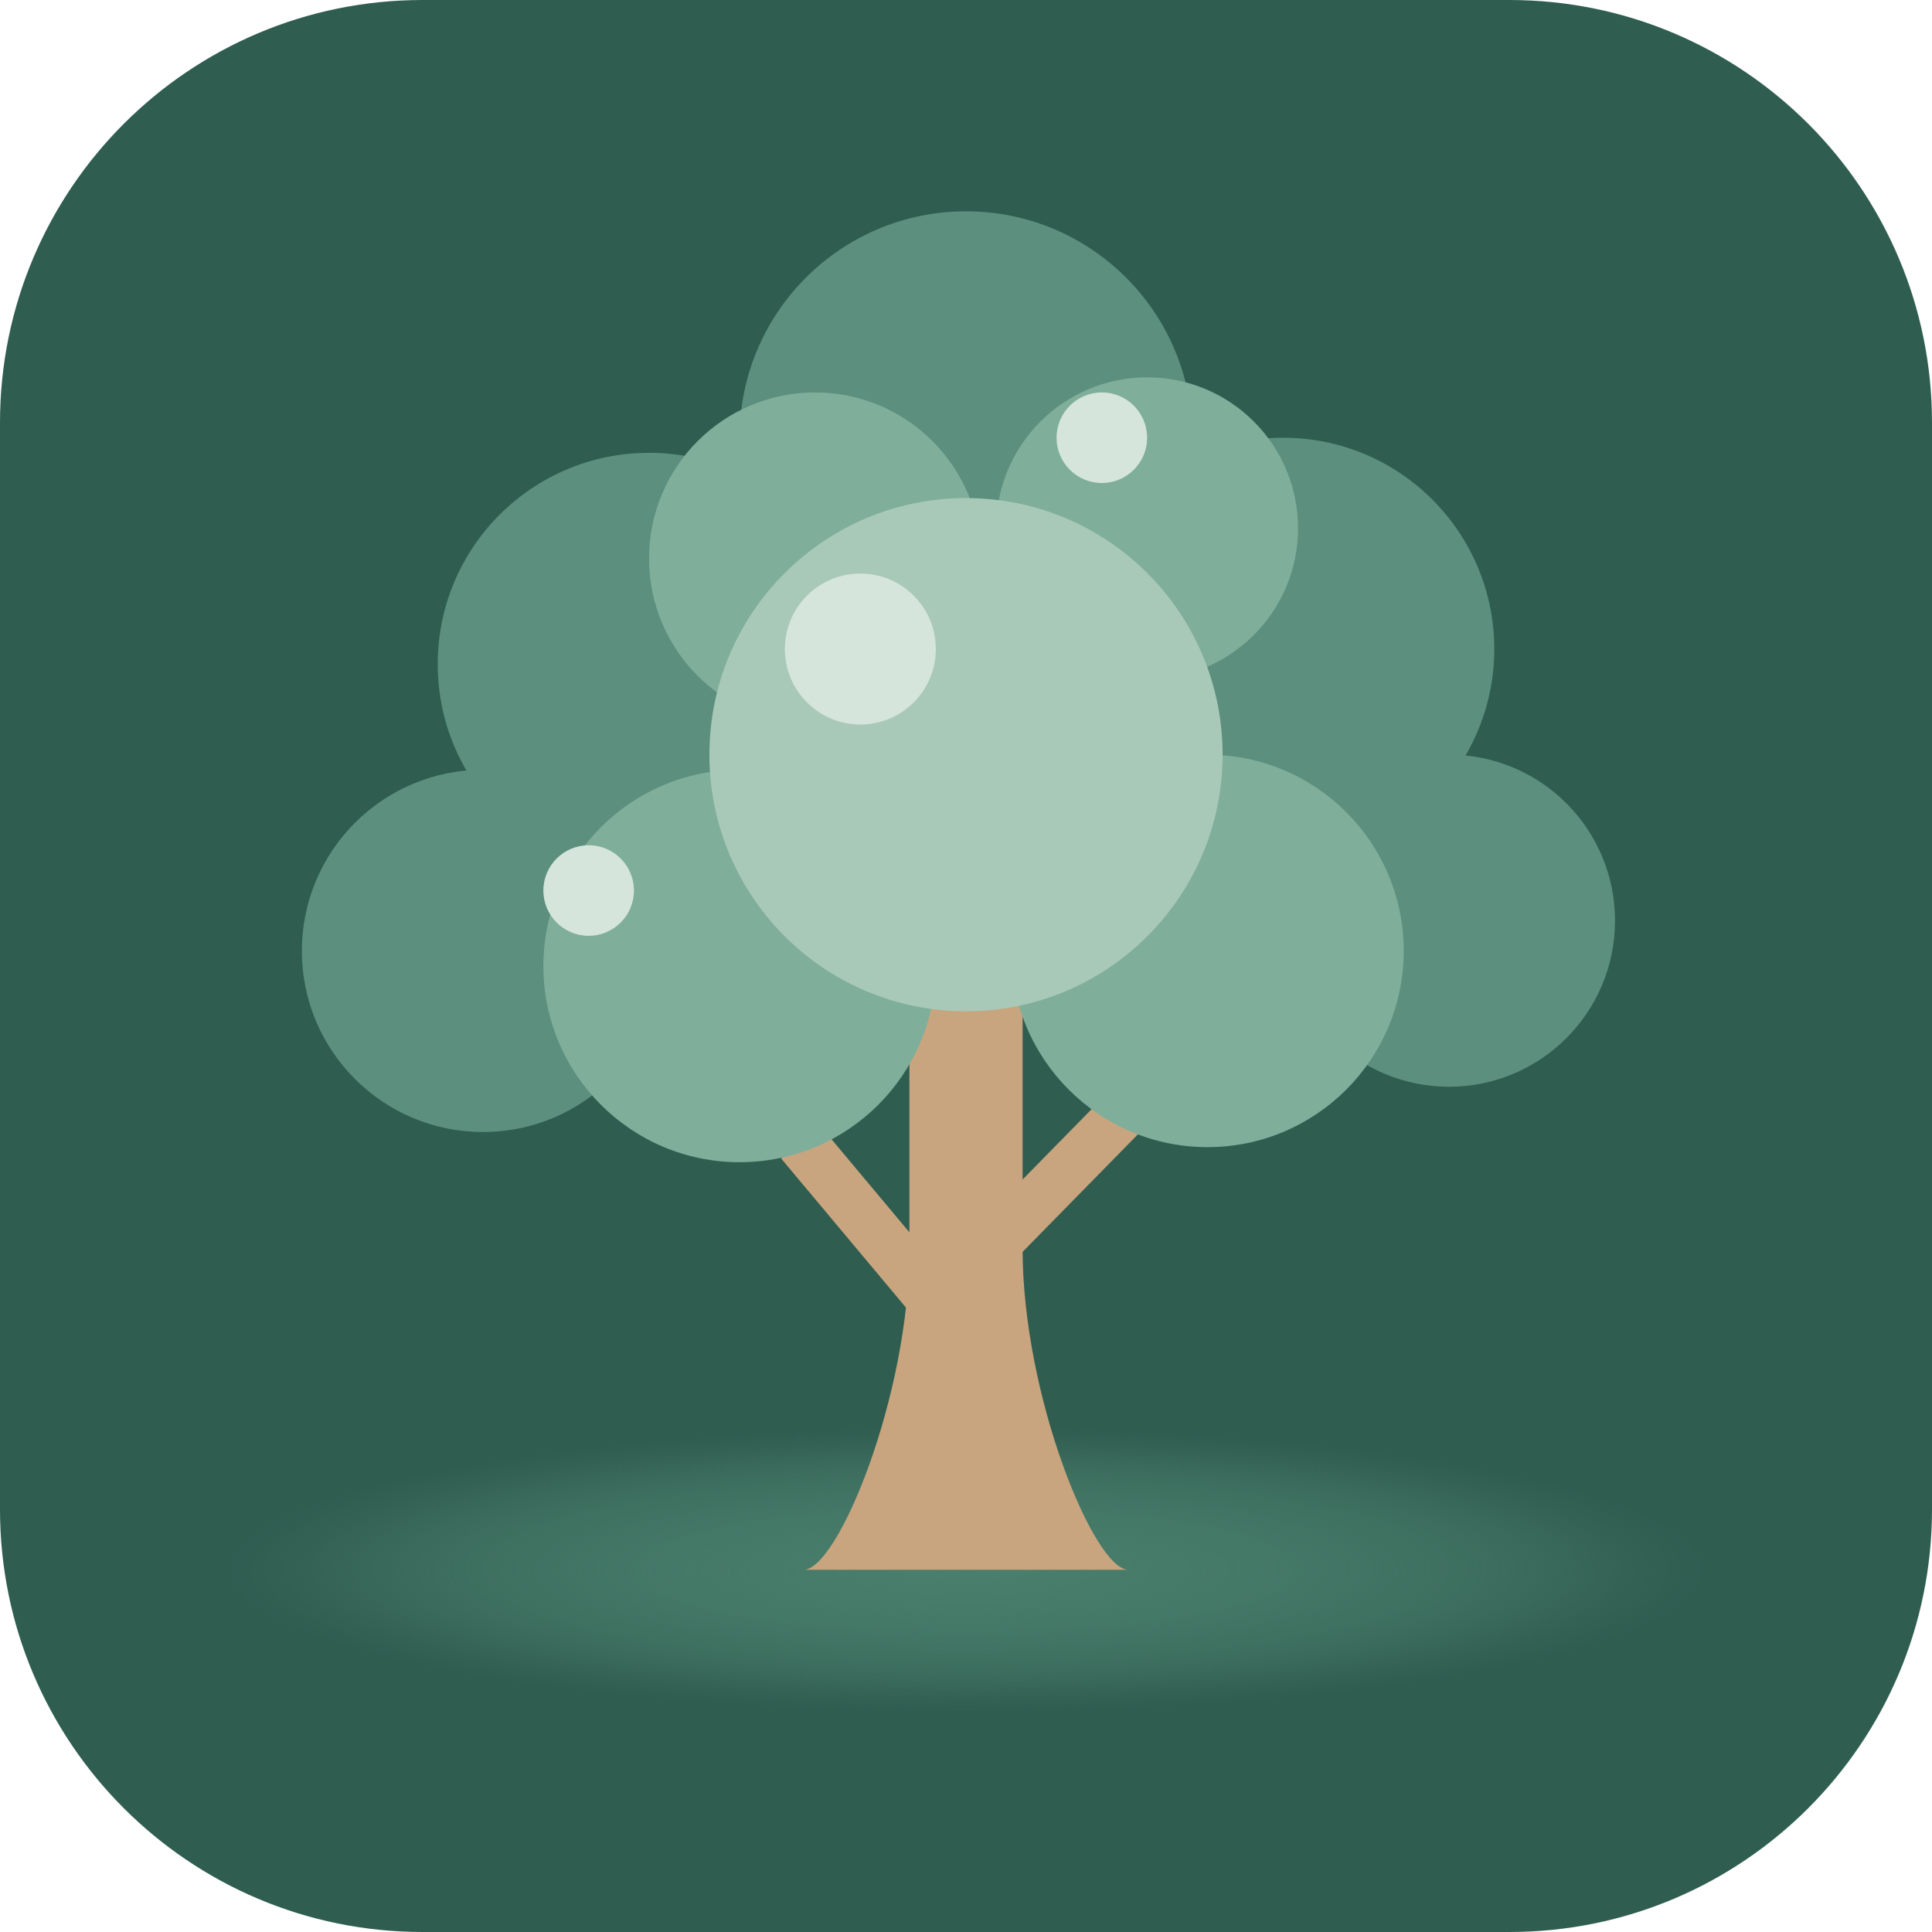
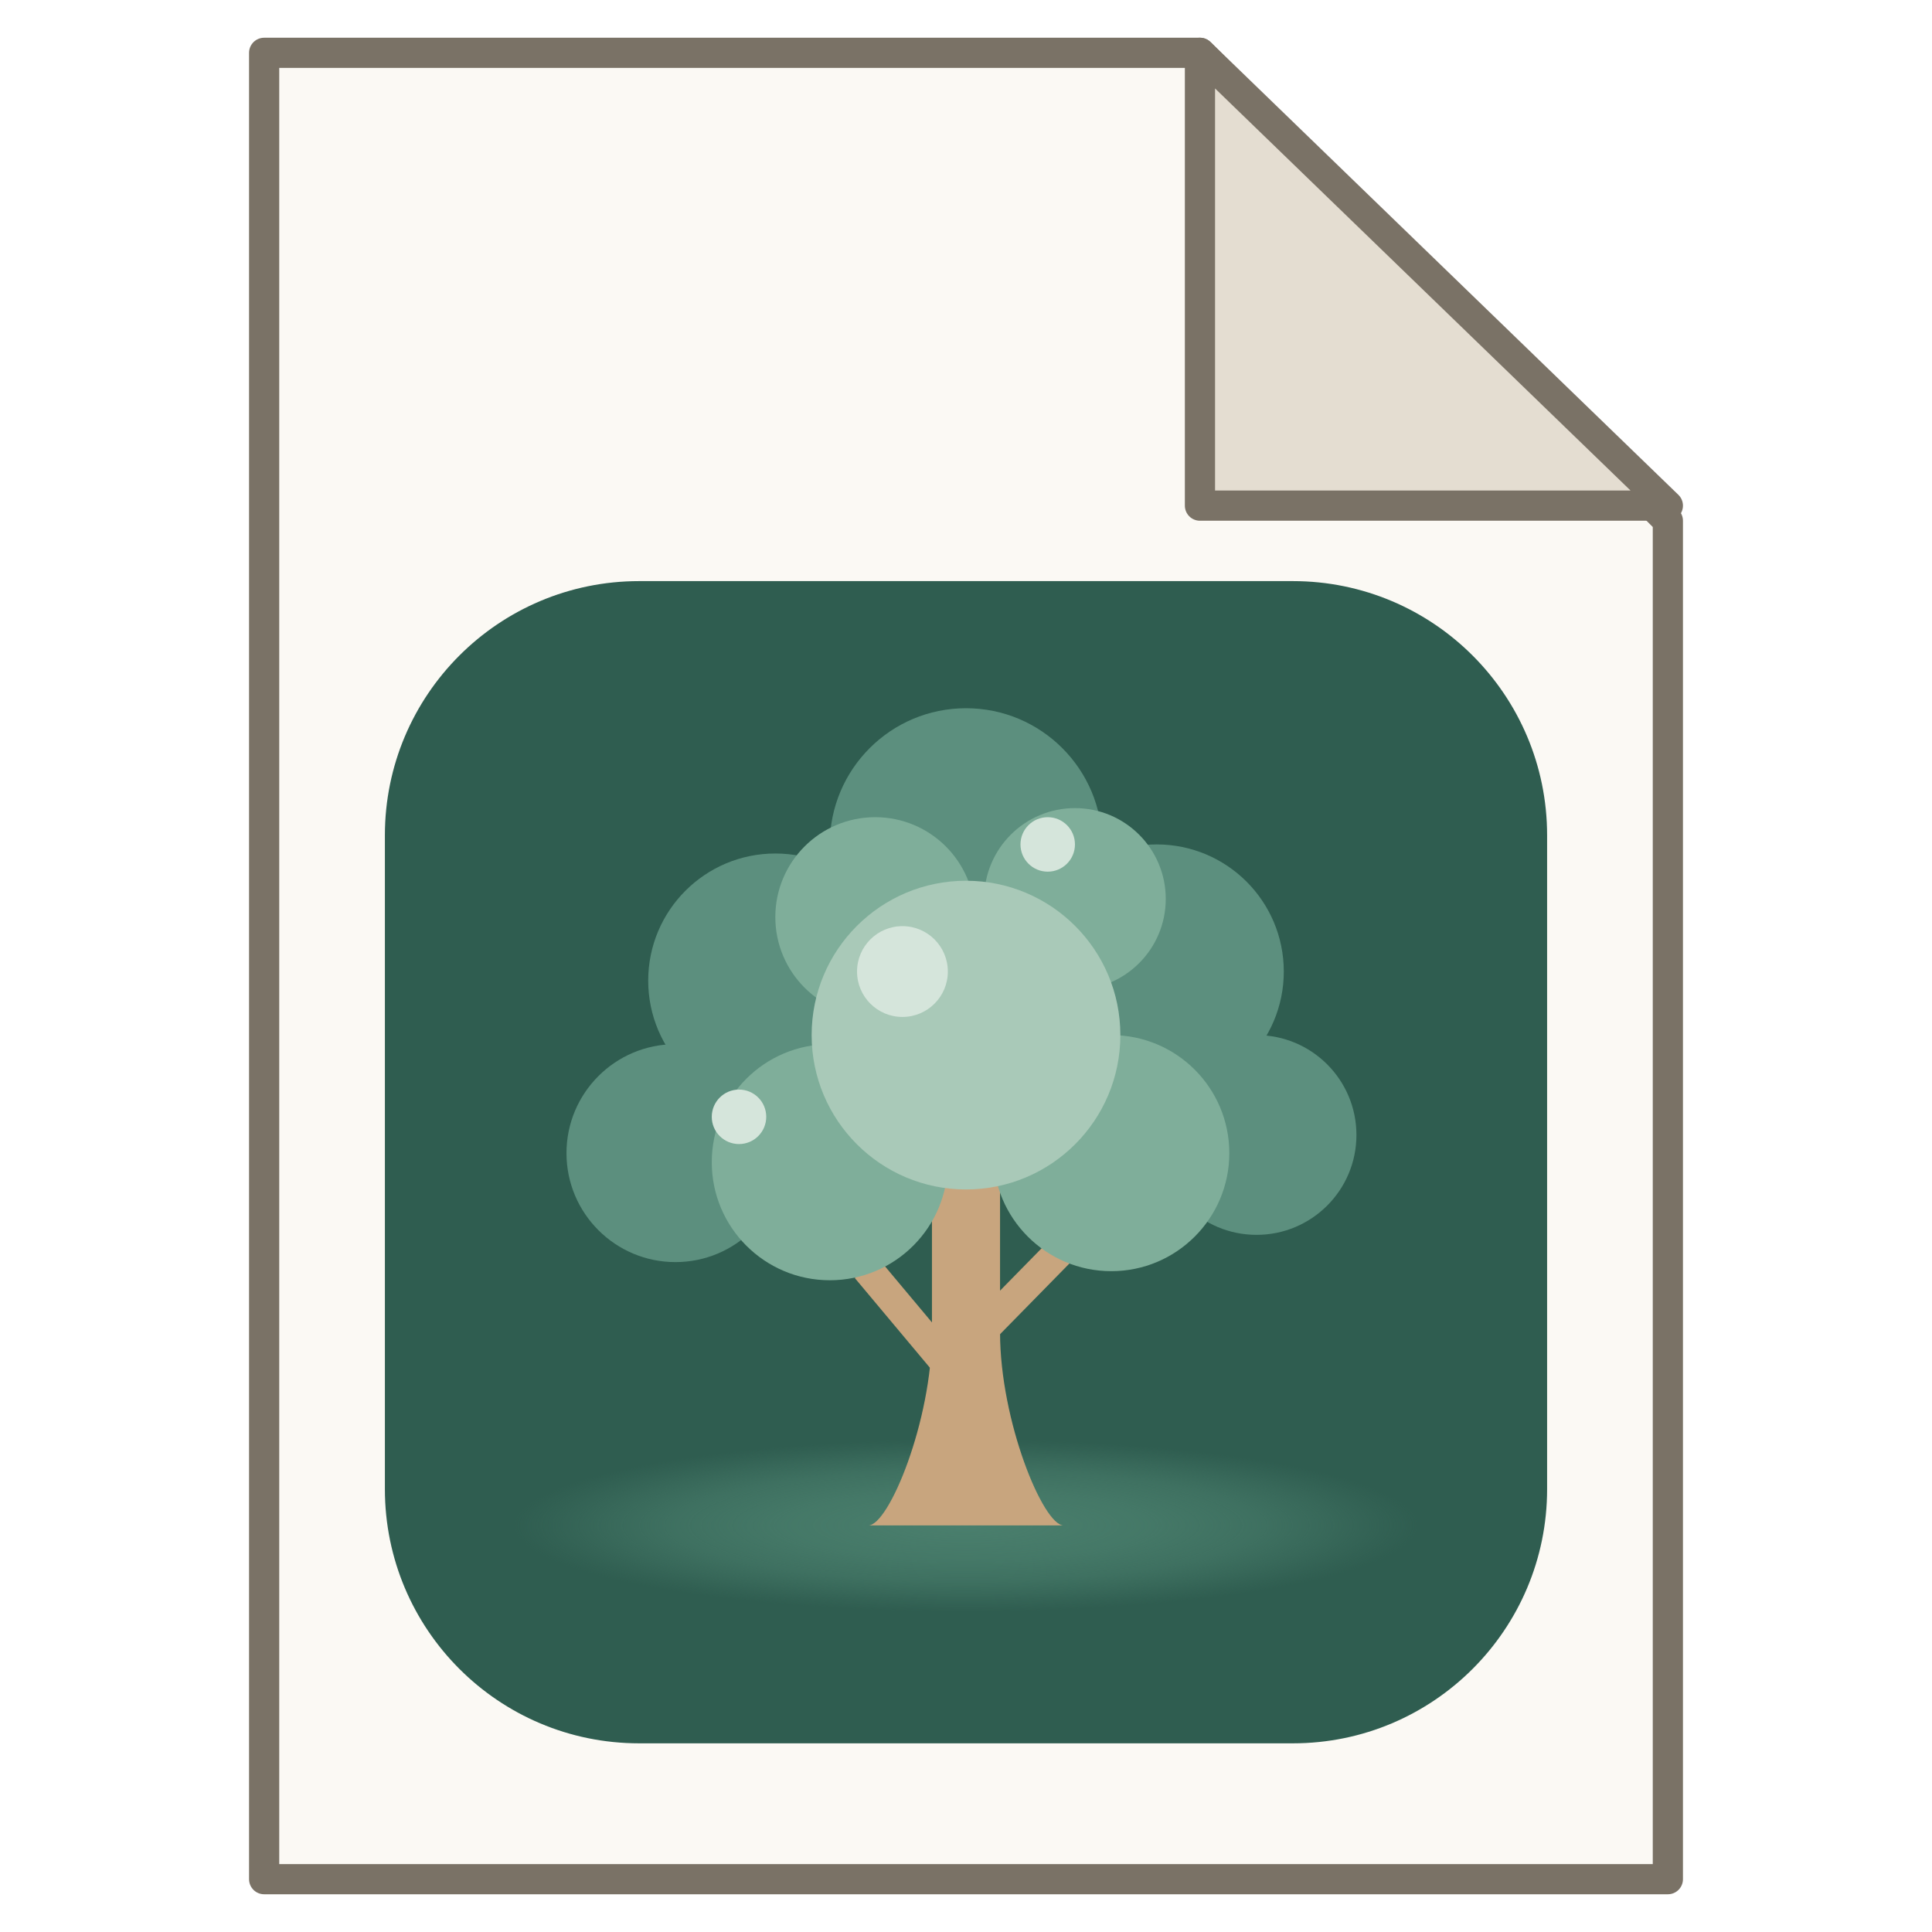
- <svg xmlns="http://www.w3.org/2000/svg" viewBox="0 0 1024 1024" width="1024" height="1024">
-   <defs>
-     <radialGradient id="ground">
-       <stop offset="0" stop-color="#4A7F6D" stop-opacity="1" />
-       <stop offset="0.4" stop-color="#4A7F6D" stop-opacity="0.8" />
-       <stop offset="0.65" stop-color="#4A7F6D" stop-opacity="0.57" />
-       <stop offset="0.8" stop-color="#4A7F6D" stop-opacity="0.33" />
-       <stop offset="0.92" stop-color="#4A7F6D" stop-opacity="0.12" />
-       <stop offset="1" stop-color="#4A7F6D" stop-opacity="0" />
-     </radialGradient>
-   </defs>
-   <rect width="1024" height="1024" rx="224" fill="#2F5D50" />
-   <ellipse cx="512" cy="832" rx="400" ry="76" fill="url(#ground)" />
-   <g fill="#C8A57E">
-     <path d="M482 440 L542 440 L542 662 C542 740 580 832 598 832 L426 832 C444 832 482 740 482 662 Z" />
-     <path d="M507 683 L435 597 L414 614 L486 700 Z" />
-     <path d="M517 689 L621 583 L602 564 L498 670 Z" />
-   </g>
-   <g fill="#5C8F7E">
-     <circle cx="512" cy="232" r="120" />
-     <circle cx="344" cy="352" r="112" />
-     <circle cx="680" cy="344" r="112" />
-     <circle cx="256" cy="504" r="96" />
-     <circle cx="768" cy="488" r="88" />
-   </g>
-   <g fill="#7FAE9A">
-     <circle cx="432" cy="296" r="88" />
-     <circle cx="608" cy="280" r="80" />
-     <circle cx="392" cy="512" r="104" />
-     <circle cx="640" cy="504" r="104" />
-   </g>
-   <g fill="#A9C9B8">
-     <circle cx="512" cy="400" r="136" />
-   </g>
-   <g fill="#D5E5DB">
-     <circle cx="456" cy="344" r="40" />
-     <circle cx="584" cy="232" r="24" />
-     <circle cx="312" cy="472" r="24" />
-   </g>
+ <svg xmlns="http://www.w3.org/2000/svg" viewBox="0 0 256 256" width="256" height="256">
+   <path d="M35.0 7.0 H159 L221.0 69 V249.0 H35.0 Z" fill="#FBF9F4" stroke="#7A7266" stroke-width="4" stroke-linejoin="round" />
+   <path d="M159 7.0 V67.0 H221.0 Z" fill="#E4DDD1" stroke="#7A7266" stroke-width="4" stroke-linejoin="round" />
+   <svg x="51" y="77" width="154" height="154" viewBox="0 0 1024 1024">
+     <defs>
+       <radialGradient id="ground">
+         <stop offset="0" stop-color="#4A7F6D" stop-opacity="1" />
+         <stop offset="0.4" stop-color="#4A7F6D" stop-opacity="0.8" />
+         <stop offset="0.65" stop-color="#4A7F6D" stop-opacity="0.57" />
+         <stop offset="0.8" stop-color="#4A7F6D" stop-opacity="0.33" />
+         <stop offset="0.92" stop-color="#4A7F6D" stop-opacity="0.12" />
+         <stop offset="1" stop-color="#4A7F6D" stop-opacity="0" />
+       </radialGradient>
+     </defs>
+     <rect width="1024" height="1024" rx="224" fill="#2F5D50" />
+     <ellipse cx="512" cy="832" rx="400" ry="76" fill="url(#ground)" />
+     <g fill="#C8A57E">
+       <path d="M482 440 L542 440 L542 662 C542 740 580 832 598 832 L426 832 C444 832 482 740 482 662 Z" />
+       <path d="M507 683 L435 597 L414 614 L486 700 Z" />
+       <path d="M517 689 L621 583 L602 564 L498 670 Z" />
+     </g>
+     <g fill="#5C8F7E">
+       <circle cx="512" cy="232" r="120" />
+       <circle cx="344" cy="352" r="112" />
+       <circle cx="680" cy="344" r="112" />
+       <circle cx="256" cy="504" r="96" />
+       <circle cx="768" cy="488" r="88" />
+     </g>
+     <g fill="#7FAE9A">
+       <circle cx="432" cy="296" r="88" />
+       <circle cx="608" cy="280" r="80" />
+       <circle cx="392" cy="512" r="104" />
+       <circle cx="640" cy="504" r="104" />
+     </g>
+     <g fill="#A9C9B8">
+       <circle cx="512" cy="400" r="136" />
+     </g>
+     <g fill="#D5E5DB">
+       <circle cx="456" cy="344" r="40" />
+       <circle cx="584" cy="232" r="24" />
+       <circle cx="312" cy="472" r="24" />
+     </g>
+   </svg>
</svg>
